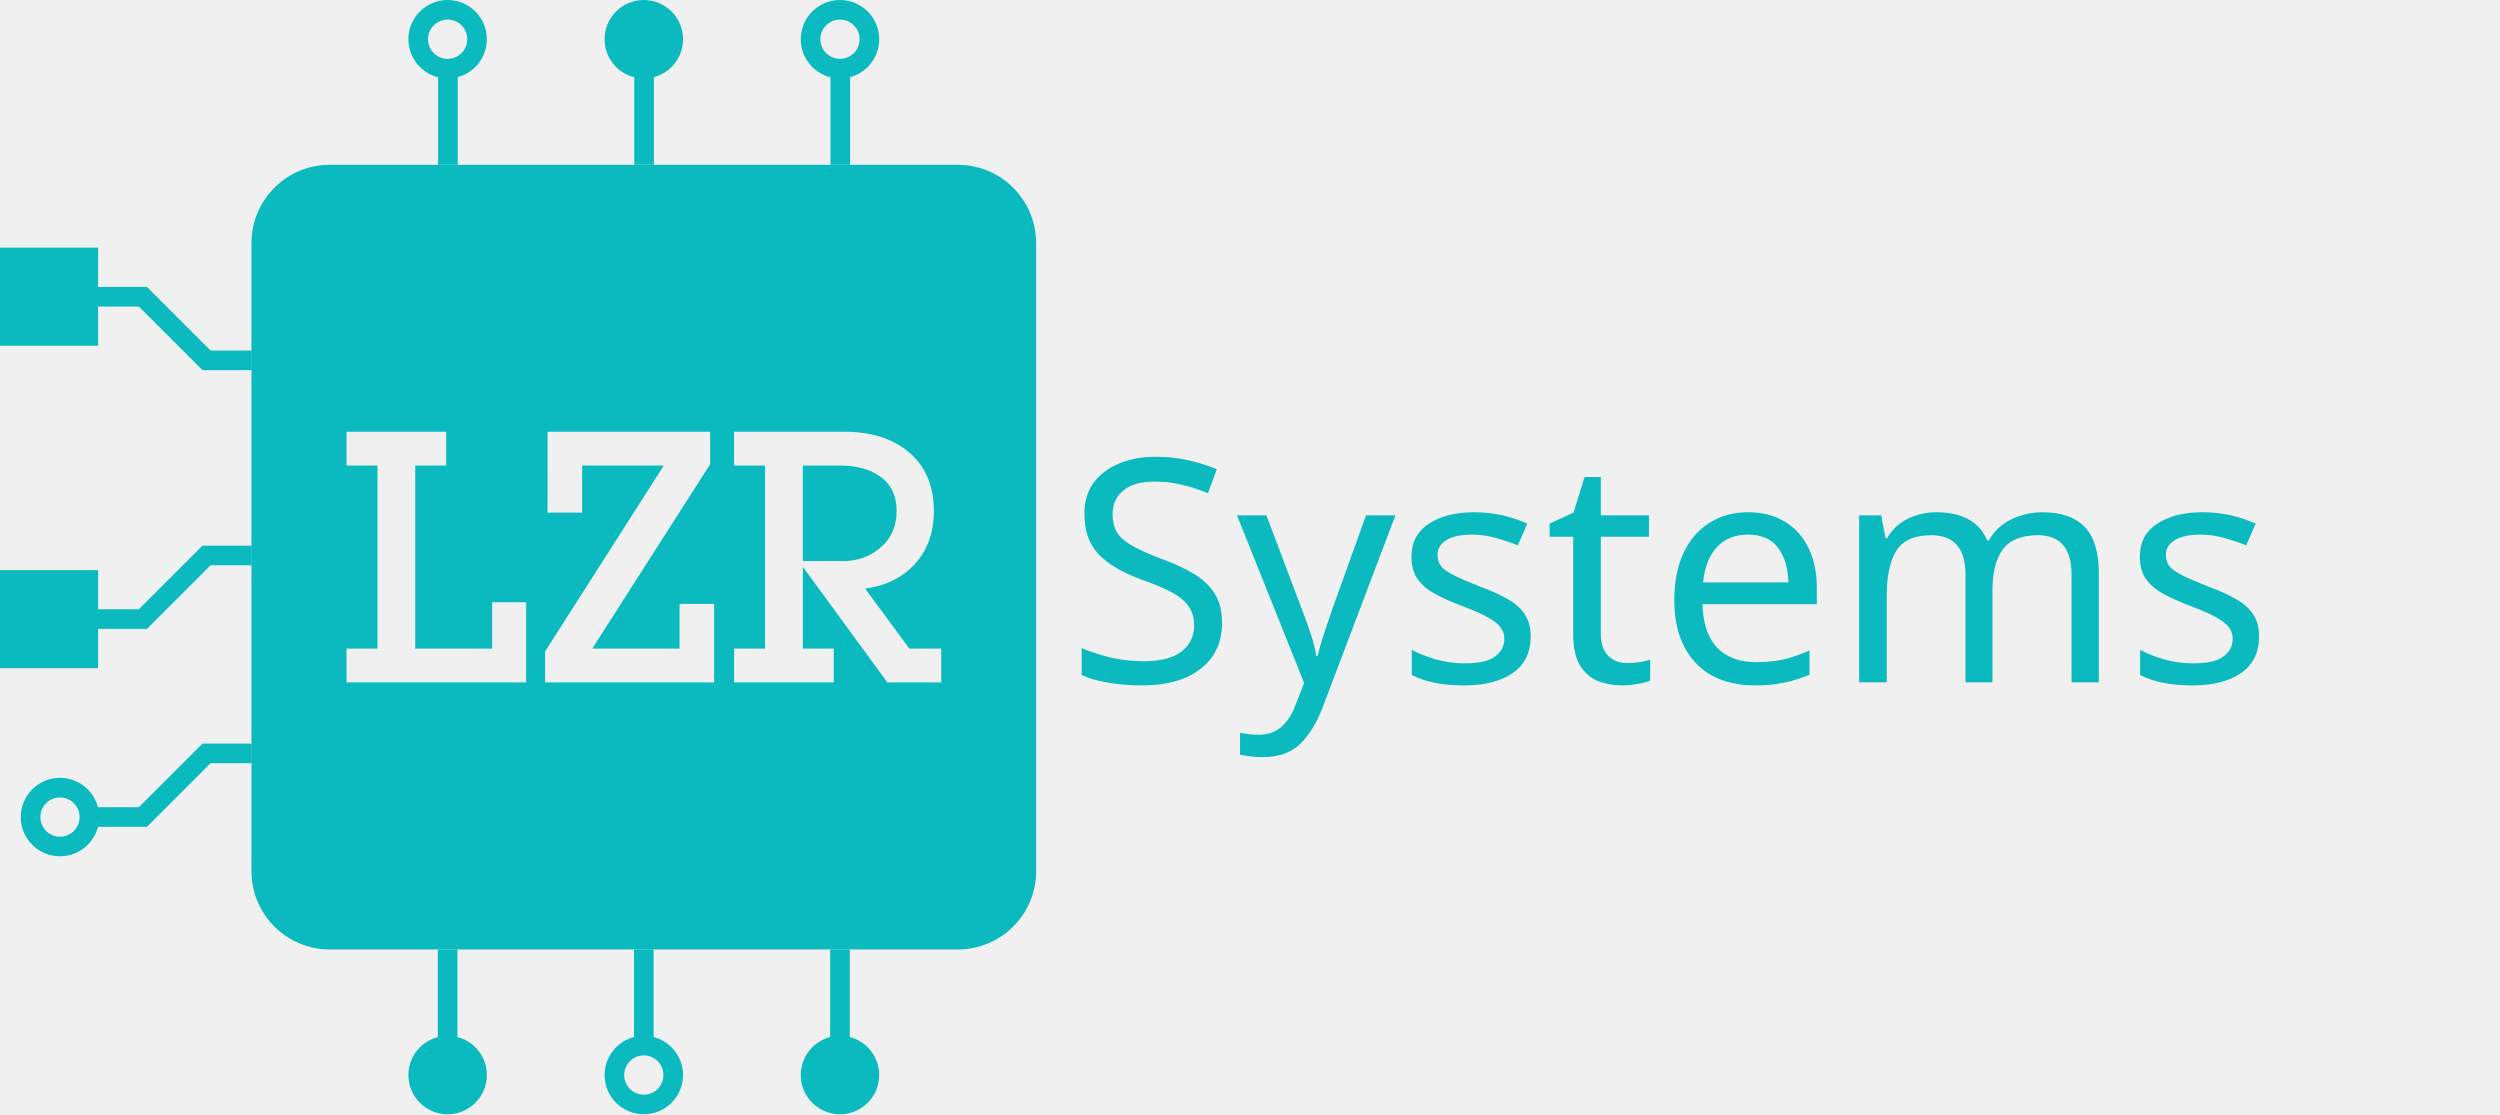
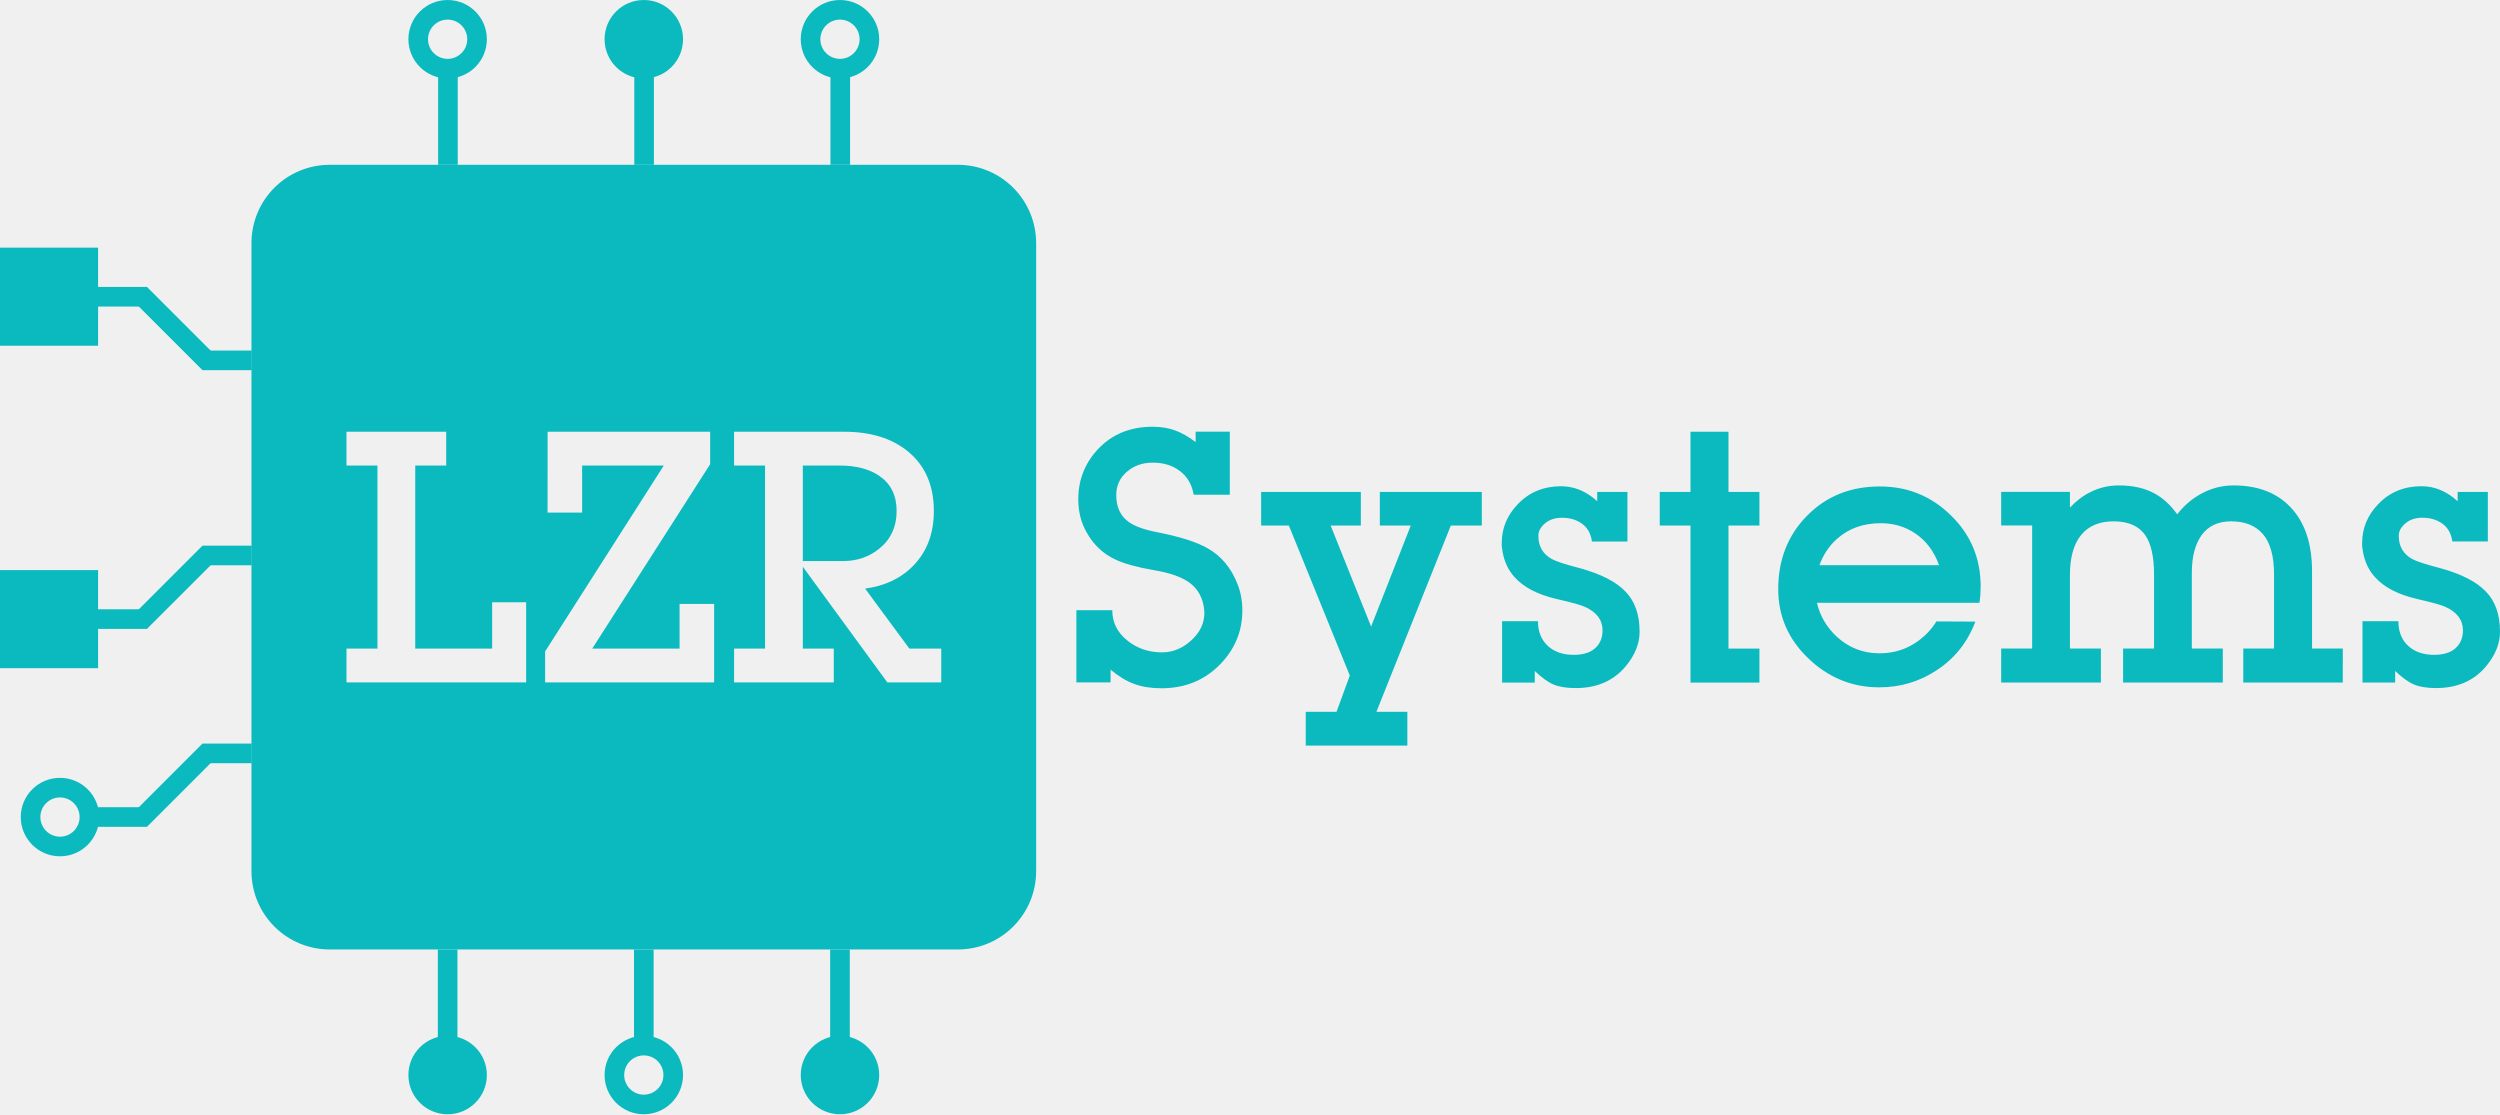
<svg xmlns="http://www.w3.org/2000/svg" xmlns:xlink="http://www.w3.org/1999/xlink" width="127.438mm" height="56.8mm" viewBox="0 0 127.438 56.8" version="1.1" id="svg1">
  <defs id="defs1">
    <linearGradient id="swatch3">
      <stop style="stop-color:#000000;stop-opacity:1;" offset="0" id="stop3" />
    </linearGradient>
    <linearGradient id="swatch2">
      <stop style="stop-color:#0ababe;stop-opacity:1;" offset="0" id="stop2" />
    </linearGradient>
    <linearGradient id="swatch1">
      <stop style="stop-color:#0ababe;stop-opacity:1;" offset="0" id="stop1" />
    </linearGradient>
    <linearGradient xlink:href="#swatch2" id="linearGradient3" x1="99.015" y1="69.4" x2="102.015" y2="69.4" gradientUnits="userSpaceOnUse" gradientTransform="translate(-220.8718,-149.4528)" />
    <linearGradient xlink:href="#swatch2" id="linearGradient4" gradientUnits="userSpaceOnUse" gradientTransform="translate(-230.8718,-149.4528)" x1="99.015" y1="69.4" x2="102.015" y2="69.4" />
    <linearGradient xlink:href="#swatch2" id="linearGradient5" gradientUnits="userSpaceOnUse" gradientTransform="translate(-210.8718,-149.4528)" x1="99.015" y1="69.4" x2="102.015" y2="69.4" />
    <linearGradient xlink:href="#swatch2" id="linearGradient6" gradientUnits="userSpaceOnUse" gradientTransform="translate(19.84171,63.45281)" x1="99.015" y1="69.4" x2="102.015" y2="69.4" />
    <linearGradient xlink:href="#swatch2" id="linearGradient7" gradientUnits="userSpaceOnUse" gradientTransform="translate(9.841708,63.45281)" x1="99.015" y1="69.4" x2="102.015" y2="69.4" />
    <linearGradient xlink:href="#swatch2" id="linearGradient8" gradientUnits="userSpaceOnUse" gradientTransform="translate(29.84171,63.45281)" x1="99.015" y1="69.4" x2="102.015" y2="69.4" />
    <linearGradient xlink:href="#swatch2" id="linearGradient11" gradientUnits="userSpaceOnUse" gradientTransform="translate(-191.1118,-189.1028)" x1="99.015" y1="69.4" x2="102.015" y2="69.4" />
  </defs>
  <g id="layer1" style="display:inline" transform="translate(-87.53877,-78.0528)">
    <path id="rect1" style="fill:#0ababe;fill-opacity:1;stroke:none;stroke-width:1;stroke-linejoin:round;stroke-miterlimit:38.7;stroke-dasharray:none" d="m -86.453,104.357 c 0,-2.216 -1.784,-4 -4,-4 h -32 c -2.216,0 -4,1.784 -4,4 v 32 c 0,2.216 1.784,4 4,4 h 32 c 2.216,0 4,-1.784 4,-4 z m -13.608,0.845 v 5.082 h -1.723 v -1.578 h -9.331 v 3.92 h 2.362 v 1.733 h -4.085 v -9.157 h 1.723 v 1.578 h 9.331 v -1.578 z m 0,10.251 v 8.286 h -1.655 l -9.399,-6.011 v 4.452 h 2.275 v 1.762 h -3.998 v -8.616 h 1.578 l 9.476,6.05 v -4.163 h -2.4 v -1.762 z m 0,9.505 v 5.615 c 0,1.349 -0.336,2.433 -1.007,3.253 -0.723,0.878 -1.736,1.316 -3.039,1.316 -1.123,0 -2.043,-0.342 -2.759,-1.026 -0.658,-0.632 -1.055,-1.459 -1.191,-2.478 l -3.059,2.256 v 1.626 h -1.723 v -2.749 l 5.895,-4.308 h -4.172 v 1.578 h -1.723 v -5.082 h 1.723 v 1.578 h 9.331 v -1.578 z m -1.723,3.504 h -4.869 v 2.052 c 0,0.703 0.207,1.314 0.62,1.83 0.478,0.6 1.123,0.9 1.936,0.9 0.781,0 1.371,-0.287 1.771,-0.861 0.361,-0.516 0.542,-1.194 0.542,-2.033 z" transform="rotate(-90)" />
    <rect style="fill:#0ababe;fill-opacity:1;stroke-width:0.626;stroke-linejoin:round;stroke-miterlimit:38.7;stroke-dasharray:none" id="rect2" width="1" height="5" x="-120.872" y="-86.453" transform="scale(-1)" />
    <circle style="fill:#0ababe;fill-opacity:1;stroke:url(#linearGradient3);stroke-width:1;stroke-linejoin:round;stroke-miterlimit:38.7;stroke-dasharray:none" id="path2" cx="-120.357" cy="-80.053" r="1.5" transform="scale(-1)" />
    <rect style="fill:#0ababe;fill-opacity:1;stroke-width:0.626;stroke-linejoin:round;stroke-miterlimit:38.7;stroke-dasharray:none" id="rect2-2" width="1" height="5" x="-130.872" y="-86.453" transform="scale(-1)" />
    <circle style="fill:#ffffff;fill-opacity:0;stroke:url(#linearGradient4);stroke-width:1;stroke-linejoin:round;stroke-miterlimit:38.7;stroke-dasharray:none" id="path2-4" cx="-130.357" cy="-80.053" r="1.5" transform="scale(-1)" />
    <rect style="fill:#0ababe;fill-opacity:1;stroke-width:0.626;stroke-linejoin:round;stroke-miterlimit:38.7;stroke-dasharray:none" id="rect2-1" width="1" height="5" x="-110.872" y="-86.453" transform="scale(-1)" />
    <circle style="fill:#ffffff;fill-opacity:0;stroke:url(#linearGradient5);stroke-width:1;stroke-linejoin:round;stroke-miterlimit:38.7;stroke-dasharray:none" id="path2-5" cx="-110.357" cy="-80.053" r="1.5" transform="scale(-1)" />
    <circle style="fill:#ffffff;fill-opacity:0;stroke:url(#linearGradient11);stroke-width:1;stroke-linejoin:round;stroke-miterlimit:38.7;stroke-dasharray:none" id="path2-5-6" cx="-90.597" cy="-119.703" r="1.5" transform="scale(-1)" />
    <rect style="fill:#0ababe;fill-opacity:1;stroke-width:0.626;stroke-linejoin:round;stroke-miterlimit:38.7;stroke-dasharray:none" id="rect2-22" width="1" height="5" x="119.857" y="126.453" />
    <circle style="fill:#ffffff;fill-opacity:0;stroke:url(#linearGradient6);stroke-width:1;stroke-linejoin:round;stroke-miterlimit:38.7;stroke-dasharray:none" id="path2-1" cx="120.357" cy="132.853" r="1.5" />
    <rect style="fill:#0ababe;fill-opacity:1;stroke-width:0.626;stroke-linejoin:round;stroke-miterlimit:38.7;stroke-dasharray:none" id="rect2-2-6" width="1" height="5" x="109.857" y="126.453" />
    <circle style="fill:#0ababe;fill-opacity:1;stroke:url(#linearGradient7);stroke-width:1;stroke-linejoin:round;stroke-miterlimit:38.7;stroke-dasharray:none" id="path2-4-8" cx="110.357" cy="132.853" r="1.5" />
    <rect style="fill:#0ababe;fill-opacity:1;stroke-width:0.626;stroke-linejoin:round;stroke-miterlimit:38.7;stroke-dasharray:none" id="rect2-1-5" width="1" height="5" x="129.857" y="126.453" />
    <circle style="fill:#0ababe;fill-opacity:1;stroke:url(#linearGradient8);stroke-width:1;stroke-linejoin:round;stroke-miterlimit:38.7;stroke-dasharray:none" id="path2-5-7" cx="130.357" cy="132.853" r="1.5" />
    <rect style="fill:#0ababe;fill-opacity:1;stroke-width:0.443;stroke-linejoin:round;stroke-miterlimit:38.7;stroke-dasharray:none" id="rect2-2-6-2-0-3-4" width="1" height="2.5" x="95.922" y="97.869" transform="matrix(0,1,1,0,0,0)" />
    <rect style="fill:#0ababe;fill-opacity:1;stroke-width:0.626;stroke-linejoin:round;stroke-miterlimit:38.7;stroke-dasharray:none" id="rect2-2-6-2-0-8" width="1" height="5" x="-1.663" y="132.731" transform="matrix(-0.7071068,0.7071068,0.7071068,0.7071068,0,0)" />
    <rect style="fill:#0ababe;fill-opacity:1;stroke-width:0.443;stroke-linejoin:round;stroke-miterlimit:38.7;stroke-dasharray:none" id="rect2-2-6-2-0-3-4-3" width="1" height="2.5" x="92.679" y="92.532" transform="matrix(0,1,1,0,0,0)" />
    <rect style="fill:#0ababe;fill-opacity:1;stroke:none;stroke-width:5;stroke-linejoin:round;stroke-miterlimit:38.7;stroke-dasharray:none" id="rect11" width="5" height="5" x="-95.676" y="87.539" transform="rotate(-90)" />
    <rect style="fill:#0ababe;fill-opacity:1;stroke-width:0.443;stroke-linejoin:round;stroke-miterlimit:38.7;stroke-dasharray:none" id="rect2-2-6-2-0-3-4-7" width="1" height="2.5" x="-106.868" y="97.869" transform="rotate(-90)" />
    <rect style="fill:#0ababe;fill-opacity:1;stroke-width:0.626;stroke-linejoin:round;stroke-miterlimit:38.7;stroke-dasharray:none" id="rect2-2-6-2-0-8-6" width="1" height="5" x="-145.057" y="-10.663" transform="rotate(-135)" />
    <rect style="fill:#0ababe;fill-opacity:1;stroke-width:0.443;stroke-linejoin:round;stroke-miterlimit:38.7;stroke-dasharray:none" id="rect2-2-6-2-0-3-4-3-3" width="1" height="2.5" x="-110.111" y="92.532" transform="rotate(-90)" />
    <rect style="fill:#0ababe;fill-opacity:1;stroke:none;stroke-width:5;stroke-linejoin:round;stroke-miterlimit:38.7;stroke-dasharray:none" id="rect11-6" width="5" height="5" x="107.114" y="87.539" transform="matrix(0,1,1,0,0,0)" />
    <rect style="fill:#0ababe;fill-opacity:1;stroke-width:0.443;stroke-linejoin:round;stroke-miterlimit:38.7;stroke-dasharray:none" id="rect2-2-6-2-0-3-4-7-0" width="1" height="2.5" x="-116.957" y="97.869" transform="rotate(-90)" />
    <rect style="fill:#0ababe;fill-opacity:1;stroke-width:0.626;stroke-linejoin:round;stroke-miterlimit:38.7;stroke-dasharray:none" id="rect2-2-6-2-0-8-6-9" width="1" height="5" x="-152.191" y="-17.797" transform="rotate(-135)" />
    <rect style="fill:#0ababe;fill-opacity:1;stroke-width:0.443;stroke-linejoin:round;stroke-miterlimit:38.7;stroke-dasharray:none" id="rect2-2-6-2-0-3-4-3-3-7" width="1" height="2.5" x="-120.2" y="92.532" transform="rotate(-90)" />
  </g>
  <g id="layer2" transform="translate(-87.53877,-78.0528)">
-     <text xml:space="preserve" style="font-style:normal;font-variant:normal;font-weight:normal;font-stretch:normal;font-size:15.875px;font-family:'Lubalin Graph';-inkscape-font-specification:'Lubalin Graph, Normal';font-variant-ligatures:normal;font-variant-caps:normal;font-variant-numeric:normal;font-variant-east-asian:normal;text-align:start;writing-mode:lr-tb;direction:ltr;text-anchor:start;fill:#0ababe;fill-opacity:1;stroke-width:0;stroke-linejoin:round;stroke-miterlimit:38.7" x="141.865" y="112.838" id="text1">
-       <tspan style="font-style:normal;font-variant:normal;font-weight:normal;font-stretch:normal;font-size:15.875px;font-family:'Lubalin Graph';-inkscape-font-specification:'Lubalin Graph, Normal';font-variant-ligatures:normal;font-variant-caps:normal;font-variant-numeric:normal;font-variant-east-asian:normal;fill:#0ababe;fill-opacity:1;stroke-width:0" x="141.865" y="112.838" id="tspan5">Systems</tspan>
-     </text>
+     <path d="m 150.616,107.814 q 0.252,0.629 0.252,1.355 0,1.578 -1.123,2.739 -1.191,1.229 -3.001,1.229 -0.803,0 -1.394,-0.223 -0.59,-0.213 -1.2,-0.726 v 0.649 h -1.742 v -3.678 h 1.829 q 0,0.939 0.784,1.558 0.745,0.59 1.752,0.59 0.823,0 1.491,-0.61 0.668,-0.61 0.668,-1.404 0,-0.058 -0.01,-0.136 -0.01,-0.077 -0.01,-0.116 -0.116,-0.794 -0.678,-1.239 -0.59,-0.474 -1.888,-0.687 -1.287,-0.223 -1.955,-0.542 -0.929,-0.436 -1.452,-1.365 -0.223,-0.387 -0.329,-0.813 -0.106,-0.436 -0.106,-0.881 0,-1.481 0.987,-2.546 1.074,-1.162 2.807,-1.162 0.649,0 1.162,0.194 0.513,0.194 1.026,0.59 v -0.532 h 1.742 v 3.214 h -1.839 q -0.145,-0.794 -0.707,-1.21 -0.552,-0.426 -1.384,-0.426 -0.784,0 -1.326,0.474 -0.532,0.465 -0.532,1.181 0,0.91 0.629,1.365 0.455,0.329 1.442,0.523 1.771,0.348 2.604,0.832 1.026,0.59 1.5,1.8 z m 12.458,-2.972 h -1.578 l -3.795,9.496 h 1.578 v 1.723 h -5.179 v -1.723 h 1.568 l 0.678,-1.849 -3.107,-7.647 h -1.413 v -1.713 h 5.082 v 1.713 h -1.539 l 2.062,5.15 2.023,-5.15 h -1.578 v -1.713 h 5.198 z m 8.044,5.411 q 0,0.91 -0.707,1.762 -0.929,1.113 -2.546,1.113 -0.687,0 -1.113,-0.174 -0.416,-0.165 -0.978,-0.697 v 0.59 h -1.665 v -3.127 h 1.829 q 0,0.813 0.523,1.278 0.494,0.436 1.297,0.436 0.794,0 1.171,-0.416 0.3,-0.329 0.3,-0.832 0,-0.794 -0.9,-1.2 -0.29,-0.136 -1.471,-0.407 -1.433,-0.339 -2.12,-1.113 -0.455,-0.503 -0.6,-1.249 -0.039,-0.223 -0.048,-0.319 0,-0.106 0,-0.165 0,-1.133 0.823,-1.984 0.871,-0.91 2.207,-0.91 0.997,0 1.839,0.765 v -0.474 h 1.539 v 2.526 h -1.81 q -0.087,-0.649 -0.581,-0.958 -0.397,-0.252 -0.958,-0.252 -0.542,0 -0.891,0.319 -0.3,0.271 -0.3,0.6 0,0.803 0.678,1.181 0.3,0.174 1.452,0.474 1.607,0.445 2.313,1.191 0.716,0.736 0.716,2.042 z m 6.108,2.594 h -3.514 v -8.005 h -1.568 v -1.713 h 1.568 v -3.069 h 1.936 v 3.069 h 1.578 v 1.713 h -1.578 v 6.273 h 1.578 z m 11.219,-4.066 h -8.286 q 0.232,1.007 1.016,1.733 0.92,0.842 2.178,0.842 1.123,0 2.004,-0.658 0.552,-0.416 0.891,-0.968 l 1.984,0.01 q -0.59,1.578 -1.984,2.488 -1.316,0.862 -2.914,0.862 -2.071,0 -3.611,-1.471 -1.539,-1.471 -1.539,-3.533 0,-2.246 1.462,-3.736 1.471,-1.5 3.717,-1.5 2.13,0 3.63,1.481 1.51,1.471 1.51,3.62 0,0.407 -0.058,0.832 z m -2.062,-1.917 q -0.378,-1.055 -1.21,-1.617 -0.774,-0.523 -1.762,-0.523 -1.336,0 -2.226,0.794 -0.61,0.542 -0.9,1.345 z m 20.579,5.982 h -5.072 v -1.733 h 1.568 v -3.775 q 0,-1.394 -0.561,-2.052 -0.561,-0.658 -1.626,-0.658 -0.987,0 -1.5,0.697 -0.503,0.697 -0.503,1.926 v 3.862 h 1.578 v 1.733 h -5.082 v -1.733 h 1.578 v -3.775 q 0,-1.365 -0.455,-2.013 -0.494,-0.697 -1.607,-0.697 -1.084,0 -1.655,0.697 -0.571,0.697 -0.571,2.042 v 3.746 h 1.578 v 1.733 h -5.082 v -1.733 h 1.578 v -6.273 h -1.578 v -1.713 h 3.504 v 0.803 q 0.474,-0.513 1.045,-0.794 0.678,-0.339 1.442,-0.339 1.074,0 1.82,0.407 0.649,0.348 1.162,1.065 0.513,-0.658 1.2,-1.036 0.784,-0.436 1.675,-0.436 1.829,0 2.885,1.094 1.113,1.152 1.113,3.291 v 3.93 h 1.568 z m 8.015,-2.594 q 0,0.91 -0.707,1.762 -0.929,1.113 -2.546,1.113 -0.687,0 -1.113,-0.174 -0.416,-0.165 -0.978,-0.697 v 0.59 h -1.665 v -3.127 h 1.829 q 0,0.813 0.523,1.278 0.494,0.436 1.297,0.436 0.794,0 1.171,-0.416 0.3,-0.329 0.3,-0.832 0,-0.794 -0.9,-1.2 -0.29,-0.136 -1.471,-0.407 -1.433,-0.339 -2.12,-1.113 -0.455,-0.503 -0.6,-1.249 -0.039,-0.223 -0.048,-0.319 0,-0.106 0,-0.165 0,-1.133 0.823,-1.984 0.871,-0.91 2.207,-0.91 0.997,0 1.839,0.765 v -0.474 h 1.539 v 2.526 h -1.81 q -0.087,-0.649 -0.581,-0.958 -0.397,-0.252 -0.958,-0.252 -0.542,0 -0.891,0.319 -0.3,0.271 -0.3,0.6 0,0.803 0.678,1.181 0.3,0.174 1.452,0.474 1.607,0.445 2.313,1.191 0.716,0.736 0.716,2.042 z" id="text1" style="font-size:15.875px;font-family:'Lubalin Graph';-inkscape-font-specification:'Lubalin Graph, Normal';fill:#0ababe;stroke-width:0;stroke-linejoin:round;stroke-miterlimit:38.7" aria-label="Systems" />
  </g>
</svg>
